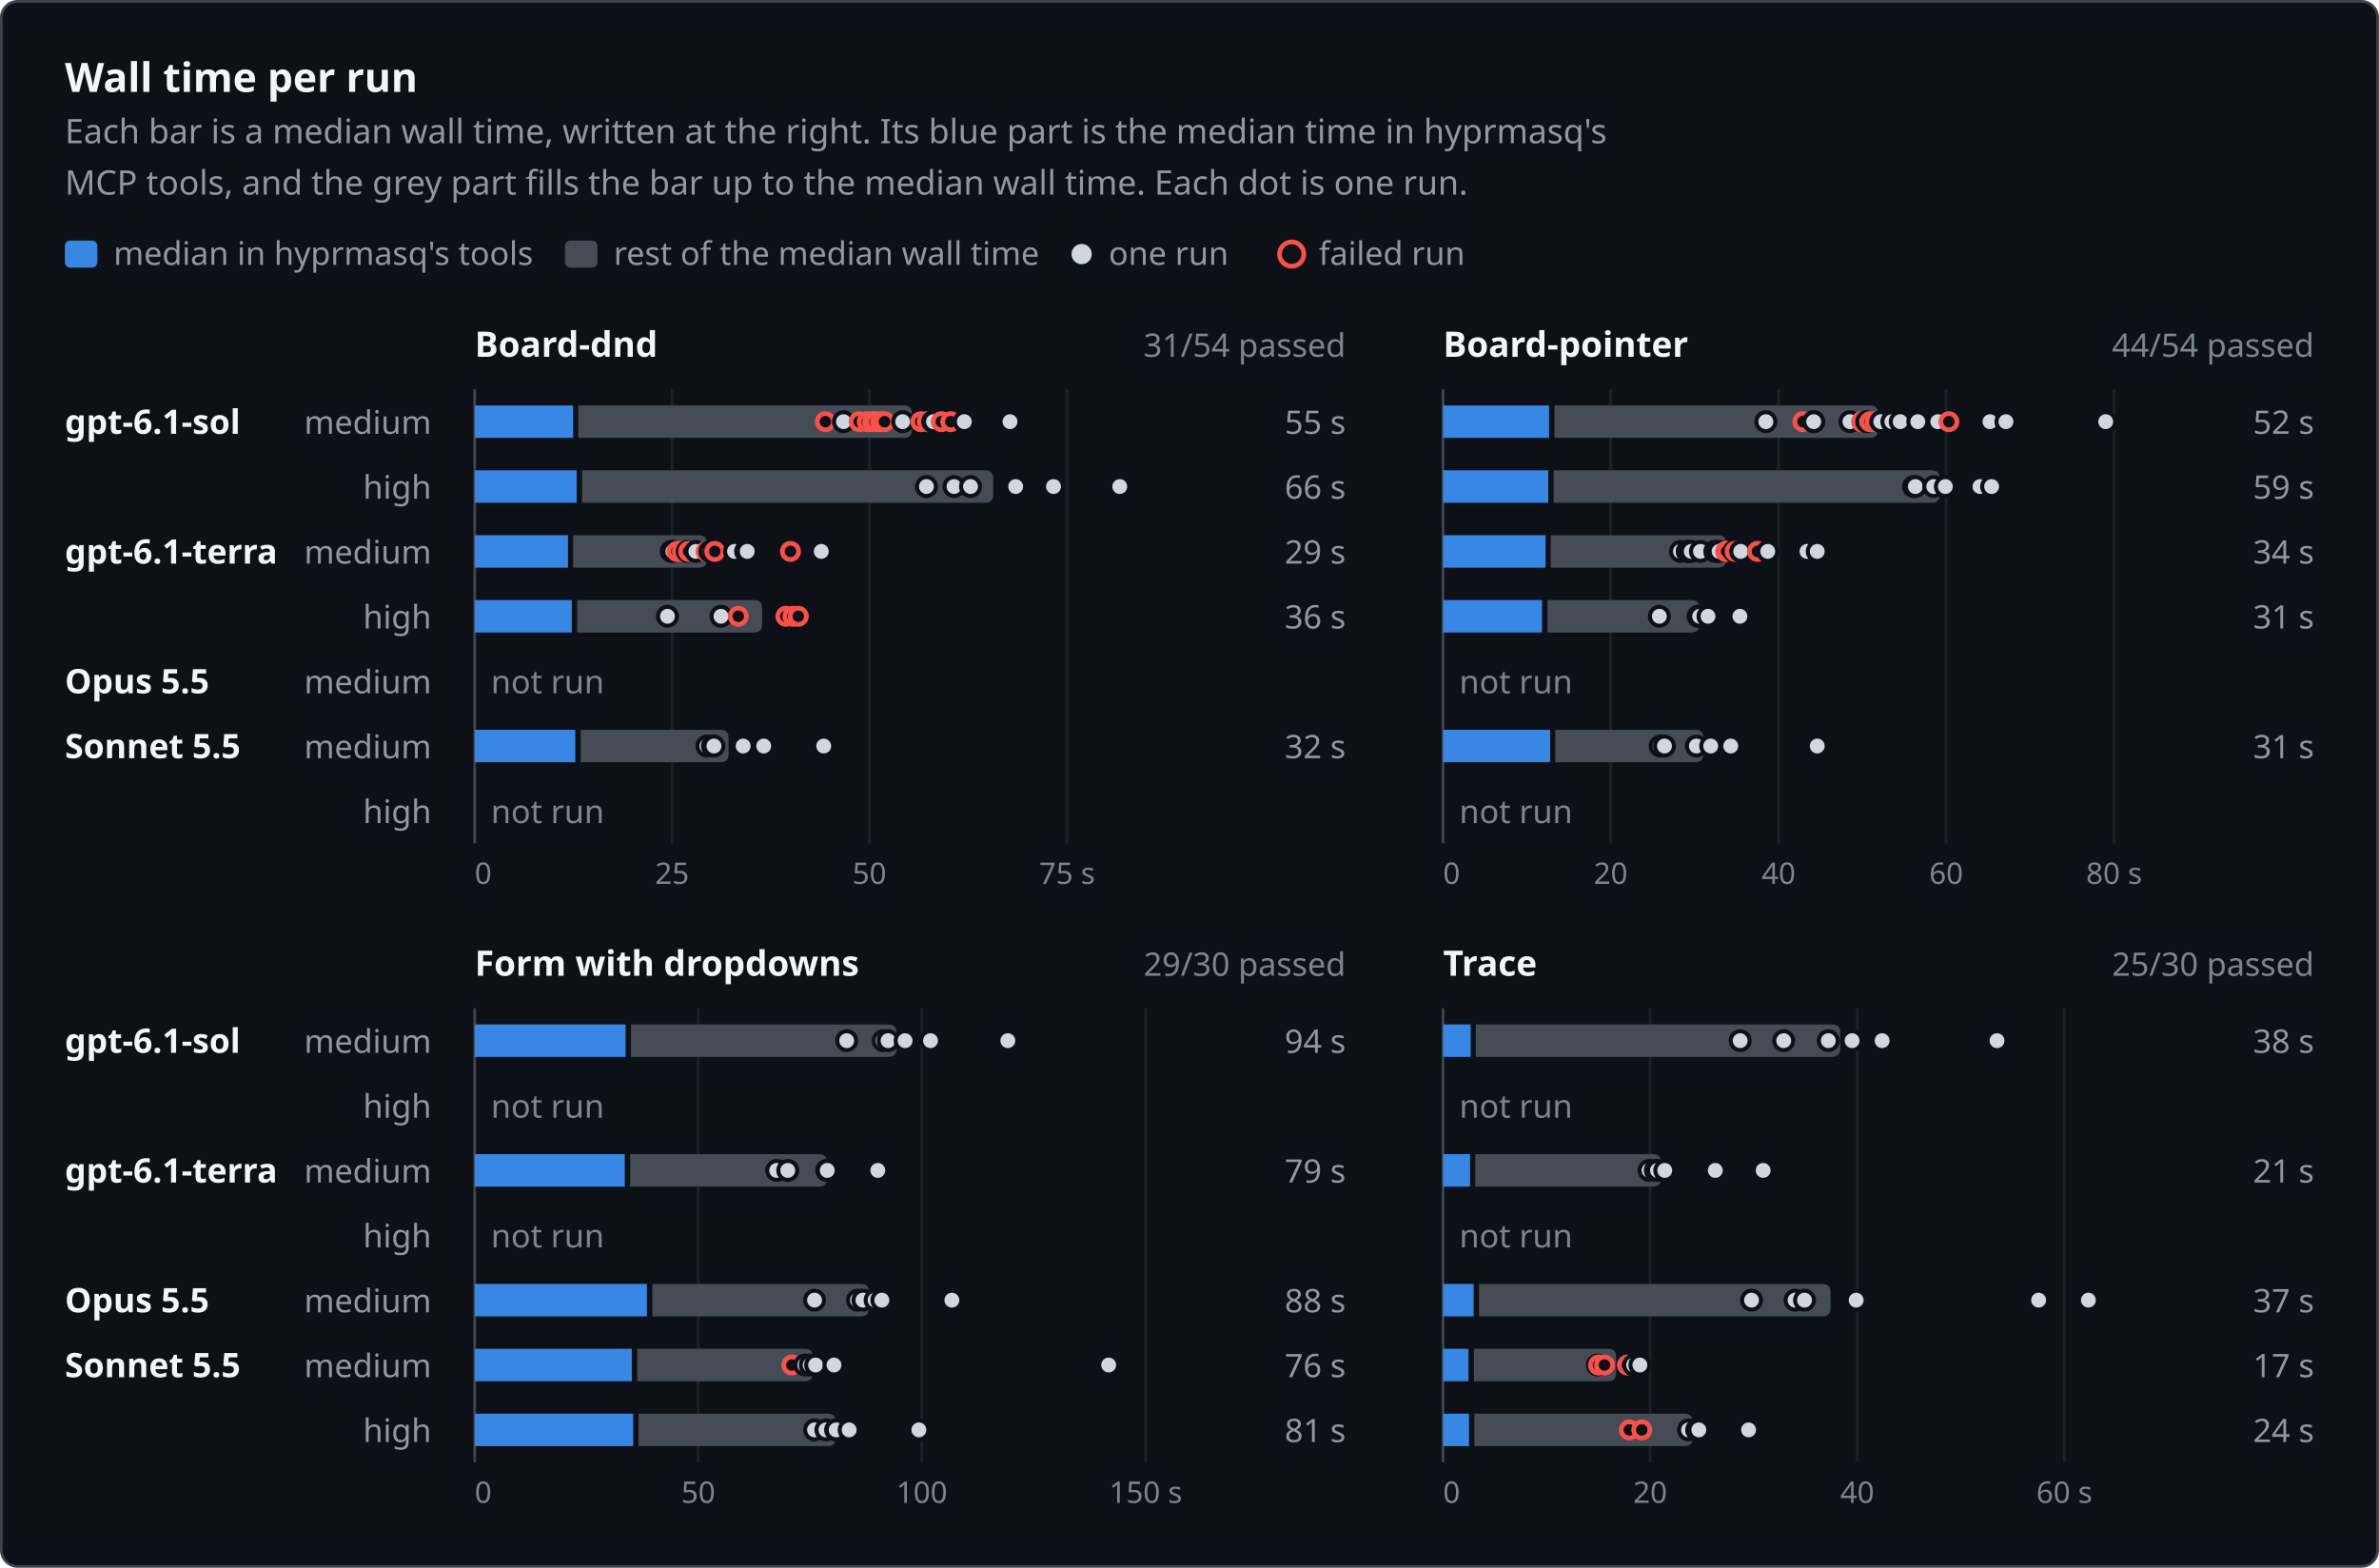
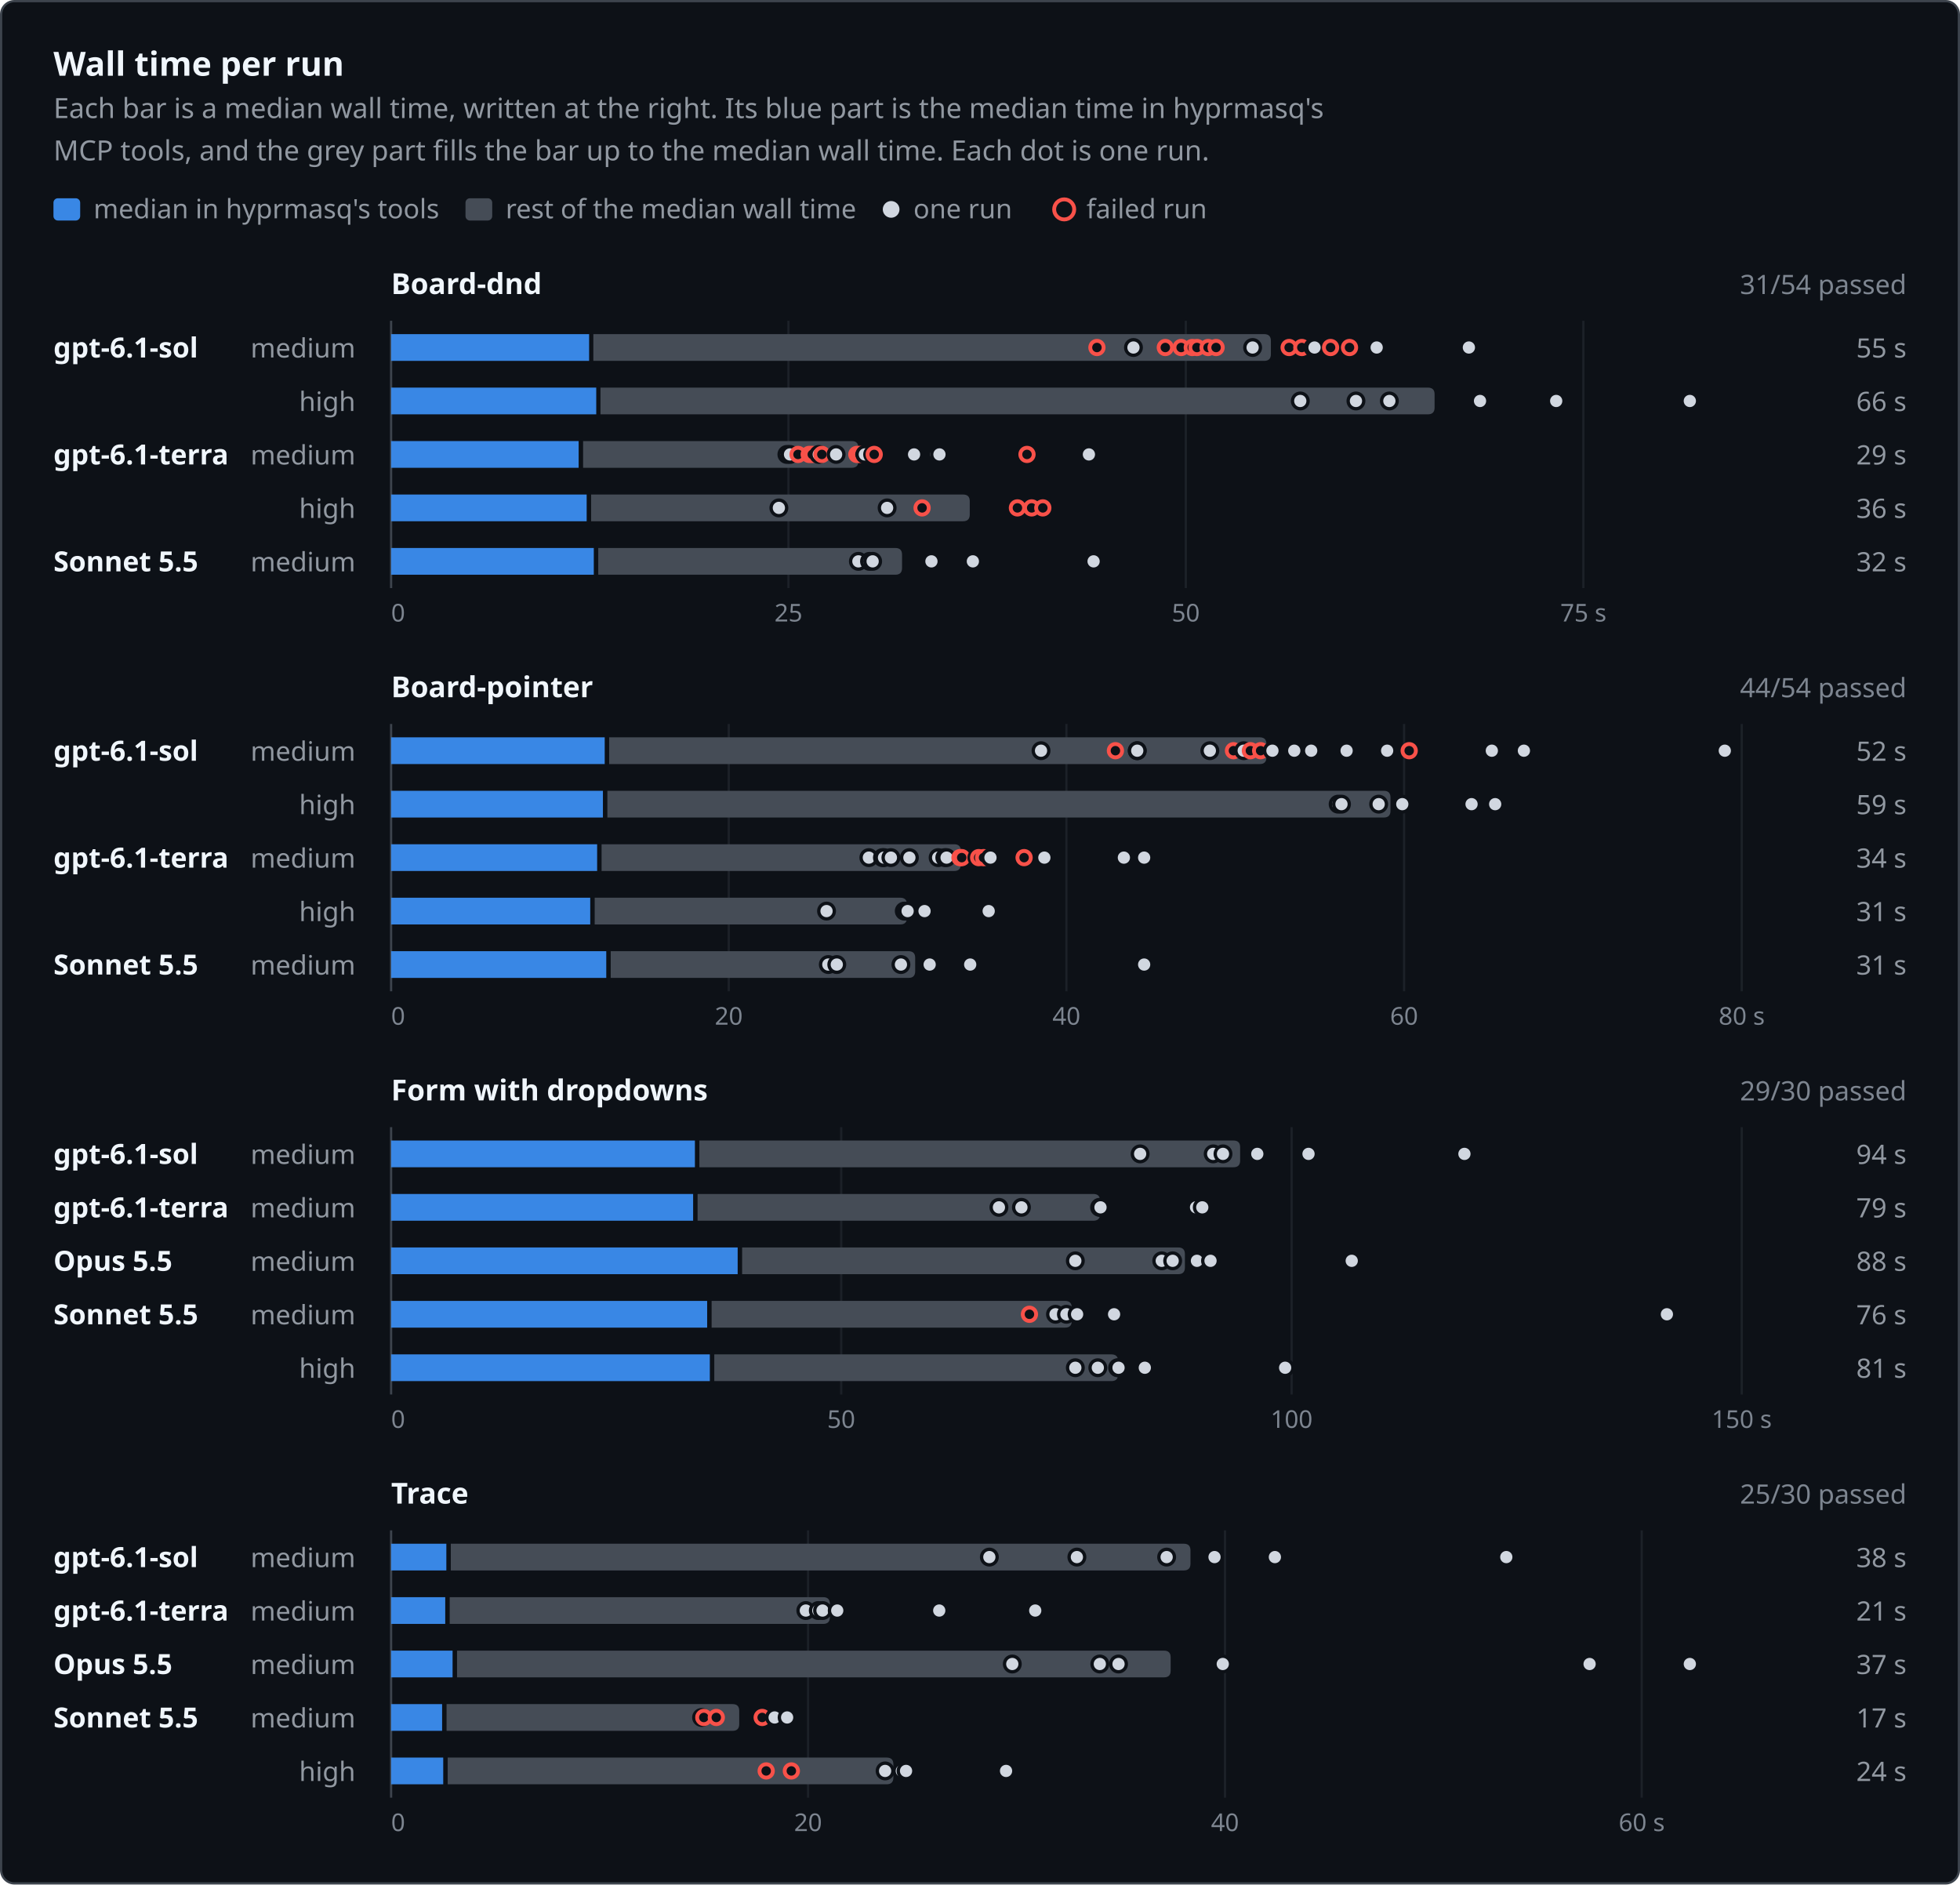
- <svg xmlns="http://www.w3.org/2000/svg" width="880" height="580" viewBox="0 0 880 580" role="img" aria-label="Wall time per run of each agent, a panel per task. Each bar is the median wall time with the median time in hyprmasq's tools inside it, and each dot one run.">
+ <svg xmlns="http://www.w3.org/2000/svg" width="880" height="846" viewBox="0 0 880 846" role="img" aria-label="Wall time per run of each agent, a panel per task. Each bar is the median wall time with the median time in hyprmasq's tools inside it, and each dot one run.">
  <style>text{font-family:-apple-system, BlinkMacSystemFont, "Segoe UI", "Noto Sans", Helvetica, Arial, sans-serif;font-variant-numeric:tabular-nums}.t{fill:#f0f6fc}.t2{fill:#9198a1}.m{fill:#7d8590}.bg{fill:#0d1117;stroke:#3d444d}.grid{stroke:#1c2128;stroke-width:1}.axis{stroke:#3d444d;stroke-width:1}.tools{fill:#3987e5}.out{fill:#454c56}.dot{fill:#d1d7e0;stroke:#0d1117;stroke-width:1.5}.miss{fill:#0d1117;stroke:#f85149;stroke-width:1.75}.pass{fill:#3fb950}.fail{fill:#0d1117;stroke:#f85149;stroke-width:1.75}.cut{stroke:#0d1117;stroke-width:2}.s0{fill:#3987e5}.s1{fill:#d95926}.s2{fill:#199e70}.s3{fill:#c98500}.s4{fill:#d55181}.s5{fill:#008300}.s6{fill:#9085e9}.s7{fill:#e66767}</style>
-   <rect x="0.5" y="0.5" width="879" height="579" rx="6" class="bg" />
+   <rect x="0.5" y="0.5" width="879" height="845" rx="6" class="bg" />
  <text x="24" y="34" class="t" font-size="15" font-weight="600">Wall time per run</text>
  <text x="24" y="53" class="t2" font-size="12.5">Each bar is a median wall time, written at the right. Its blue part is the median time in hyprmasq's</text>
  <text x="24" y="72" class="t2" font-size="12.5">MCP tools, and the grey part fills the bar up to the median wall time. Each dot is one run.</text>
  <rect x="24" y="89" width="12" height="10" class="tools" rx="2" />
  <text x="42" y="98" class="t2" font-size="12">median in hyprmasq's tools</text>
  <rect x="209" y="89" width="12" height="10" class="out" rx="2" />
  <text x="227" y="98" class="t2" font-size="12">rest of the median wall time</text>
  <circle cx="400.1" cy="94" r="4.5" class="dot" />
  <text x="410.1" y="98" class="t2" font-size="12">one run</text>
  <circle cx="477.8" cy="94" r="4.5" class="miss" />
  <text x="487.8" y="98" class="t2" font-size="12">failed run</text>
  <text x="175.6" y="132" class="t" font-size="13" font-weight="600">Board-dnd</text>
-   <text x="497.8" y="132" class="m" font-size="12" text-anchor="end">31/54 passed</text>
-   <line x1="175.6" y1="144" x2="175.6" y2="312" class="axis" />
-   <text x="175.6" y="327" class="m" font-size="11">0</text>
-   <line x1="248.6" y1="144" x2="248.6" y2="312" class="grid" />
-   <text x="248.6" y="327" class="m" font-size="11" text-anchor="middle">25</text>
-   <line x1="321.6" y1="144" x2="321.6" y2="312" class="grid" />
-   <text x="321.6" y="327" class="m" font-size="11" text-anchor="middle">50</text>
-   <line x1="394.7" y1="144" x2="394.7" y2="312" class="grid" />
-   <text x="394.7" y="327" class="m" font-size="11" text-anchor="middle">75 s</text>
-   <rect x="175.6" y="150" width="36.4" height="12" class="tools" />
-   <path d="M213.9 150H334.3Q337.3 150 337.3 153V159Q337.3 162 334.3 162H213.9Z" class="out" />
-   <circle cx="305.3" cy="156" r="3" class="miss" />
-   <circle cx="312" cy="156" r="3.5" class="dot" />
-   <circle cx="317.8" cy="156" r="3" class="miss" />
-   <circle cx="320.8" cy="156" r="3" class="miss" />
-   <circle cx="322.8" cy="156" r="3" class="miss" />
-   <circle cx="323.7" cy="156" r="3" class="miss" />
-   <circle cx="325.7" cy="156" r="3" class="miss" />
-   <circle cx="327.2" cy="156" r="3" class="miss" />
-   <circle cx="333.9" cy="156" r="3.5" class="dot" />
-   <circle cx="340.6" cy="156" r="3" class="miss" />
-   <circle cx="343" cy="156" r="3" class="miss" />
-   <circle cx="345" cy="156" r="3.5" class="dot" />
-   <circle cx="345.3" cy="156" r="3.5" class="dot" />
-   <circle cx="348.2" cy="156" r="3" class="miss" />
-   <circle cx="351.7" cy="156" r="3" class="miss" />
-   <circle cx="356.7" cy="156" r="3.5" class="dot" />
-   <circle cx="373.3" cy="156" r="3.5" class="dot" />
-   <circle cx="373.6" cy="156" r="3.5" class="dot" />
-   <text x="497.8" y="160.5" class="t2" font-size="12" text-anchor="end">55 s</text>
-   <rect x="175.6" y="174" width="37.7" height="12" class="tools" />
-   <path d="M215.3 174H364.4Q367.4 174 367.4 177V183Q367.4 186 364.4 186H215.3Z" class="out" />
-   <circle cx="342.7" cy="180" r="3.5" class="dot" />
-   <circle cx="352.9" cy="180" r="3.5" class="dot" />
-   <circle cx="359" cy="180" r="3.5" class="dot" />
-   <circle cx="375.7" cy="180" r="3.5" class="dot" />
-   <circle cx="389.7" cy="180" r="3.5" class="dot" />
-   <circle cx="414.2" cy="180" r="3.5" class="dot" />
-   <text x="497.8" y="184.5" class="t2" font-size="12" text-anchor="end">66 s</text>
-   <rect x="175.6" y="198" width="34.5" height="12" class="tools" />
-   <path d="M212 198H258.5Q261.5 198 261.5 201V207Q261.5 210 258.5 210H212Z" class="out" />
-   <circle cx="248.3" cy="204" r="3.5" class="dot" />
-   <circle cx="248.9" cy="204" r="3.5" class="dot" />
-   <circle cx="250.4" cy="204" r="3" class="miss" />
-   <circle cx="252.4" cy="204" r="3" class="miss" />
-   <circle cx="253" cy="204" r="3" class="miss" />
-   <circle cx="254.2" cy="204" r="3.5" class="dot" />
-   <circle cx="254.7" cy="204" r="3" class="miss" />
-   <circle cx="257.4" cy="204" r="3.5" class="dot" />
-   <circle cx="261.2" cy="204" r="3" class="miss" />
-   <circle cx="261.8" cy="204" r="3" class="miss" />
-   <circle cx="262.6" cy="204" r="3.5" class="dot" />
-   <circle cx="264.1" cy="204" r="3.5" class="dot" />
-   <circle cx="264.4" cy="204" r="3" class="miss" />
-   <circle cx="271.7" cy="204" r="3.5" class="dot" />
-   <circle cx="275.8" cy="204" r="3.5" class="dot" />
-   <circle cx="276.4" cy="204" r="3.5" class="dot" />
-   <circle cx="292.4" cy="204" r="3" class="miss" />
-   <circle cx="303.8" cy="204" r="3.5" class="dot" />
-   <text x="497.8" y="208.5" class="t2" font-size="12" text-anchor="end">29 s</text>
-   <rect x="175.6" y="222" width="35.9" height="12" class="tools" />
-   <path d="M213.5 222H278.9Q281.9 222 281.9 225V231Q281.9 234 278.9 234H213.5Z" class="out" />
-   <circle cx="246.9" cy="228" r="3.5" class="dot" />
-   <circle cx="266.7" cy="228" r="3.5" class="dot" />
-   <circle cx="273.1" cy="228" r="3" class="miss" />
-   <circle cx="290.7" cy="228" r="3" class="miss" />
-   <circle cx="293.3" cy="228" r="3" class="miss" />
-   <circle cx="295.3" cy="228" r="3" class="miss" />
-   <text x="497.8" y="232.5" class="t2" font-size="12" text-anchor="end">36 s</text>
-   <text x="181.6" y="256.5" class="m" font-size="12">not run</text>
-   <rect x="175.6" y="270" width="37.2" height="12" class="tools" />
-   <path d="M214.8 270H266.5Q269.5 270 269.5 273V279Q269.5 282 266.5 282H214.8Z" class="out" />
-   <circle cx="261.5" cy="276" r="3.5" class="dot" />
-   <circle cx="263.5" cy="276" r="3.5" class="dot" />
-   <circle cx="264.1" cy="276" r="3.5" class="dot" />
-   <circle cx="274.9" cy="276" r="3.5" class="dot" />
-   <circle cx="282.5" cy="276" r="3.5" class="dot" />
-   <circle cx="304.7" cy="276" r="3.5" class="dot" />
-   <text x="497.8" y="280.5" class="t2" font-size="12" text-anchor="end">32 s</text>
-   <text x="181.6" y="304.5" class="m" font-size="12">not run</text>
+   <text x="856" y="132" class="m" font-size="12" text-anchor="end">31/54 passed</text>
+   <line x1="175.6" y1="144" x2="175.6" y2="264" class="axis" />
+   <text x="175.6" y="279" class="m" font-size="11">0</text>
+   <line x1="354" y1="144" x2="354" y2="264" class="grid" />
+   <text x="354" y="279" class="m" font-size="11" text-anchor="middle">25</text>
+   <line x1="532.4" y1="144" x2="532.4" y2="264" class="grid" />
+   <text x="532.4" y="279" class="m" font-size="11" text-anchor="middle">50</text>
+   <line x1="710.9" y1="144" x2="710.9" y2="264" class="grid" />
+   <text x="710.9" y="279" class="m" font-size="11" text-anchor="middle">75 s</text>
+   <rect x="175.6" y="150" width="88.9" height="12" class="tools" />
+   <path d="M266.4 150H567.6Q570.6 150 570.6 153V159Q570.6 162 567.6 162H266.4Z" class="out" />
+   <circle cx="492.5" cy="156" r="3" class="miss" />
+   <circle cx="508.9" cy="156" r="3.5" class="dot" />
+   <circle cx="523.2" cy="156" r="3" class="miss" />
+   <circle cx="530.3" cy="156" r="3" class="miss" />
+   <circle cx="535.3" cy="156" r="3" class="miss" />
+   <circle cx="537.4" cy="156" r="3" class="miss" />
+   <circle cx="542.4" cy="156" r="3" class="miss" />
+   <circle cx="546" cy="156" r="3" class="miss" />
+   <circle cx="562.4" cy="156" r="3.5" class="dot" />
+   <circle cx="578.8" cy="156" r="3" class="miss" />
+   <circle cx="584.5" cy="156" r="3" class="miss" />
+   <circle cx="589.5" cy="156" r="3.5" class="dot" />
+   <circle cx="590.2" cy="156" r="3.5" class="dot" />
+   <circle cx="597.4" cy="156" r="3" class="miss" />
+   <circle cx="605.9" cy="156" r="3" class="miss" />
+   <circle cx="618.1" cy="156" r="3.5" class="dot" />
+   <circle cx="658.8" cy="156" r="3.5" class="dot" />
+   <circle cx="659.5" cy="156" r="3.5" class="dot" />
+   <text x="856" y="160.5" class="t2" font-size="12" text-anchor="end">55 s</text>
+   <rect x="175.6" y="174" width="92.1" height="12" class="tools" />
+   <path d="M269.6 174H641.1Q644.1 174 644.1 177V183Q644.1 186 641.1 186H269.6Z" class="out" />
+   <circle cx="583.8" cy="180" r="3.5" class="dot" />
+   <circle cx="608.8" cy="180" r="3.5" class="dot" />
+   <circle cx="623.8" cy="180" r="3.5" class="dot" />
+   <circle cx="664.5" cy="180" r="3.5" class="dot" />
+   <circle cx="698.7" cy="180" r="3.5" class="dot" />
+   <circle cx="758.7" cy="180" r="3.5" class="dot" />
+   <text x="856" y="184.5" class="t2" font-size="12" text-anchor="end">66 s</text>
+   <rect x="175.6" y="198" width="84.2" height="12" class="tools" />
+   <path d="M261.8 198H382.4Q385.4 198 385.4 201V207Q385.4 210 382.4 210H261.8Z" class="out" />
+   <circle cx="353.3" cy="204" r="3.5" class="dot" />
+   <circle cx="354.7" cy="204" r="3.5" class="dot" />
+   <circle cx="358.3" cy="204" r="3" class="miss" />
+   <circle cx="363.3" cy="204" r="3" class="miss" />
+   <circle cx="364.7" cy="204" r="3" class="miss" />
+   <circle cx="367.6" cy="204" r="3.5" class="dot" />
+   <circle cx="369" cy="204" r="3" class="miss" />
+   <circle cx="375.4" cy="204" r="3.5" class="dot" />
+   <circle cx="384.7" cy="204" r="3" class="miss" />
+   <circle cx="386.1" cy="204" r="3" class="miss" />
+   <circle cx="388.3" cy="204" r="3.5" class="dot" />
+   <circle cx="391.8" cy="204" r="3.5" class="dot" />
+   <circle cx="392.5" cy="204" r="3" class="miss" />
+   <circle cx="410.4" cy="204" r="3.5" class="dot" />
+   <circle cx="420.4" cy="204" r="3.5" class="dot" />
+   <circle cx="421.8" cy="204" r="3.5" class="dot" />
+   <circle cx="461.1" cy="204" r="3" class="miss" />
+   <circle cx="488.9" cy="204" r="3.5" class="dot" />
+   <text x="856" y="208.5" class="t2" font-size="12" text-anchor="end">29 s</text>
+   <rect x="175.6" y="222" width="87.8" height="12" class="tools" />
+   <path d="M265.4 222H432.4Q435.4 222 435.4 225V231Q435.4 234 432.4 234H265.4Z" class="out" />
+   <circle cx="349.7" cy="228" r="3.5" class="dot" />
+   <circle cx="398.3" cy="228" r="3.5" class="dot" />
+   <circle cx="414" cy="228" r="3" class="miss" />
+   <circle cx="456.8" cy="228" r="3" class="miss" />
+   <circle cx="463.2" cy="228" r="3" class="miss" />
+   <circle cx="468.2" cy="228" r="3" class="miss" />
+   <text x="856" y="232.5" class="t2" font-size="12" text-anchor="end">36 s</text>
+   <rect x="175.6" y="246" width="91" height="12" class="tools" />
+   <path d="M268.6 246H402Q405 246 405 249V255Q405 258 402 258H268.6Z" class="out" />
+   <circle cx="385.4" cy="252" r="3.5" class="dot" />
+   <circle cx="390.4" cy="252" r="3.5" class="dot" />
+   <circle cx="391.8" cy="252" r="3.5" class="dot" />
+   <circle cx="418.2" cy="252" r="3.5" class="dot" />
+   <circle cx="436.8" cy="252" r="3.5" class="dot" />
+   <circle cx="491" cy="252" r="3.5" class="dot" />
+   <text x="856" y="256.5" class="t2" font-size="12" text-anchor="end">32 s</text>
  <text x="24" y="160.5" class="t" font-size="12.5" font-weight="600">gpt-6.1-sol</text>
  <text x="159.6" y="160.5" class="t2" font-size="12" text-anchor="end">medium</text>
  <text x="159.6" y="184.5" class="t2" font-size="12" text-anchor="end">high</text>
  <text x="24" y="208.5" class="t" font-size="12.5" font-weight="600">gpt-6.1-terra</text>
  <text x="159.6" y="208.5" class="t2" font-size="12" text-anchor="end">medium</text>
  <text x="159.6" y="232.5" class="t2" font-size="12" text-anchor="end">high</text>
-   <text x="24" y="256.5" class="t" font-size="12.5" font-weight="600">Opus 5.5</text>
+   <text x="24" y="256.5" class="t" font-size="12.5" font-weight="600">Sonnet 5.5</text>
  <text x="159.6" y="256.5" class="t2" font-size="12" text-anchor="end">medium</text>
-   <text x="24" y="280.5" class="t" font-size="12.5" font-weight="600">Sonnet 5.5</text>
-   <text x="159.6" y="280.5" class="t2" font-size="12" text-anchor="end">medium</text>
-   <text x="159.6" y="304.5" class="t2" font-size="12" text-anchor="end">high</text>
-   <text x="533.8" y="132" class="t" font-size="13" font-weight="600">Board-pointer</text>
-   <text x="856" y="132" class="m" font-size="12" text-anchor="end">44/54 passed</text>
-   <line x1="533.8" y1="144" x2="533.8" y2="312" class="axis" />
-   <text x="533.8" y="327" class="m" font-size="11">0</text>
-   <line x1="595.8" y1="144" x2="595.8" y2="312" class="grid" />
-   <text x="595.8" y="327" class="m" font-size="11" text-anchor="middle">20</text>
-   <line x1="657.9" y1="144" x2="657.9" y2="312" class="grid" />
-   <text x="657.9" y="327" class="m" font-size="11" text-anchor="middle">40</text>
-   <line x1="719.9" y1="144" x2="719.9" y2="312" class="grid" />
-   <text x="719.9" y="327" class="m" font-size="11" text-anchor="middle">60</text>
-   <line x1="782" y1="144" x2="782" y2="312" class="grid" />
-   <text x="782" y="327" class="m" font-size="11" text-anchor="middle">80 s</text>
-   <rect x="533.8" y="150" width="39.2" height="12" class="tools" />
-   <path d="M575 150H691.7Q694.7 150 694.7 153V159Q694.7 162 691.7 162H575Z" class="out" />
-   <circle cx="653.2" cy="156" r="3.5" class="dot" />
-   <circle cx="666.9" cy="156" r="3" class="miss" />
-   <circle cx="670.9" cy="156" r="3.5" class="dot" />
-   <circle cx="670.9" cy="156" r="3.5" class="dot" />
-   <circle cx="684.3" cy="156" r="3.5" class="dot" />
-   <circle cx="688.6" cy="156" r="3" class="miss" />
-   <circle cx="690.5" cy="156" r="3.5" class="dot" />
-   <circle cx="691.7" cy="156" r="3" class="miss" />
-   <circle cx="693.6" cy="156" r="3" class="miss" />
-   <circle cx="695.7" cy="156" r="3.5" class="dot" />
-   <circle cx="699.8" cy="156" r="3.5" class="dot" />
-   <circle cx="702.9" cy="156" r="3.5" class="dot" />
-   <circle cx="709.4" cy="156" r="3.5" class="dot" />
-   <circle cx="716.8" cy="156" r="3.5" class="dot" />
-   <circle cx="720.9" cy="156" r="3" class="miss" />
-   <circle cx="736.1" cy="156" r="3.5" class="dot" />
-   <circle cx="742" cy="156" r="3.5" class="dot" />
-   <circle cx="778.9" cy="156" r="3.5" class="dot" />
-   <text x="856" y="160.5" class="t2" font-size="12" text-anchor="end">52 s</text>
-   <rect x="533.8" y="174" width="38.9" height="12" class="tools" />
-   <path d="M574.7 174H714.5Q717.5 174 717.5 177V183Q717.5 186 714.5 186H574.7Z" class="out" />
-   <circle cx="707.8" cy="180" r="3.5" class="dot" />
-   <circle cx="708.5" cy="180" r="3.5" class="dot" />
-   <circle cx="715.3" cy="180" r="3.5" class="dot" />
-   <circle cx="719.6" cy="180" r="3.5" class="dot" />
-   <circle cx="732.4" cy="180" r="3.5" class="dot" />
-   <circle cx="736.7" cy="180" r="3.5" class="dot" />
-   <text x="856" y="184.5" class="t2" font-size="12" text-anchor="end">59 s</text>
-   <rect x="533.8" y="198" width="37.9" height="12" class="tools" />
-   <path d="M573.6 198H635.5Q638.5 198 638.5 201V207Q638.5 210 635.5 210H573.6Z" class="out" />
-   <circle cx="621.6" cy="204" r="3.5" class="dot" />
-   <circle cx="624.1" cy="204" r="3.5" class="dot" />
-   <circle cx="624.4" cy="204" r="3.5" class="dot" />
-   <circle cx="625.6" cy="204" r="3.5" class="dot" />
-   <circle cx="629" cy="204" r="3.5" class="dot" />
-   <circle cx="634.3" cy="204" r="3.5" class="dot" />
-   <circle cx="635.6" cy="204" r="3.5" class="dot" />
-   <circle cx="635.9" cy="204" r="3.5" class="dot" />
-   <circle cx="638.3" cy="204" r="3" class="miss" />
-   <circle cx="638.7" cy="204" r="3" class="miss" />
-   <circle cx="641.4" cy="204" r="3.5" class="dot" />
-   <circle cx="641.8" cy="204" r="3" class="miss" />
-   <circle cx="642.7" cy="204" r="3" class="miss" />
-   <circle cx="643.9" cy="204" r="3.5" class="dot" />
-   <circle cx="650.1" cy="204" r="3" class="miss" />
-   <circle cx="653.9" cy="204" r="3.5" class="dot" />
-   <circle cx="668.4" cy="204" r="3.5" class="dot" />
-   <circle cx="672.2" cy="204" r="3.5" class="dot" />
-   <text x="856" y="208.5" class="t2" font-size="12" text-anchor="end">34 s</text>
-   <rect x="533.8" y="222" width="36.6" height="12" class="tools" />
-   <path d="M572.4 222H625.6Q628.6 222 628.6 225V231Q628.6 234 625.6 234H572.4Z" class="out" />
-   <circle cx="613.8" cy="228" r="3.5" class="dot" />
-   <circle cx="628.1" cy="228" r="3.5" class="dot" />
-   <circle cx="628.4" cy="228" r="3.5" class="dot" />
-   <circle cx="628.7" cy="228" r="3.5" class="dot" />
-   <circle cx="631.8" cy="228" r="3.5" class="dot" />
-   <circle cx="643.6" cy="228" r="3.5" class="dot" />
-   <text x="856" y="232.5" class="t2" font-size="12" text-anchor="end">31 s</text>
-   <text x="539.8" y="256.5" class="m" font-size="12">not run</text>
-   <rect x="533.8" y="270" width="39.6" height="12" class="tools" />
-   <path d="M575.3 270H627.1Q630.1 270 630.1 273V279Q630.1 282 627.1 282H575.3Z" class="out" />
-   <circle cx="614.1" cy="276" r="3.5" class="dot" />
-   <circle cx="615.7" cy="276" r="3.5" class="dot" />
-   <circle cx="627.5" cy="276" r="3.5" class="dot" />
-   <circle cx="632.8" cy="276" r="3.5" class="dot" />
-   <circle cx="640.2" cy="276" r="3.5" class="dot" />
-   <circle cx="672.2" cy="276" r="3.5" class="dot" />
-   <text x="856" y="280.5" class="t2" font-size="12" text-anchor="end">31 s</text>
-   <text x="539.8" y="304.5" class="m" font-size="12">not run</text>
-   <text x="175.6" y="361" class="t" font-size="13" font-weight="600">Form with dropdowns</text>
-   <text x="497.8" y="361" class="m" font-size="12" text-anchor="end">29/30 passed</text>
-   <line x1="175.6" y1="373" x2="175.6" y2="541" class="axis" />
-   <text x="175.6" y="556" class="m" font-size="11">0</text>
-   <line x1="258.3" y1="373" x2="258.3" y2="541" class="grid" />
-   <text x="258.3" y="556" class="m" font-size="11" text-anchor="middle">50</text>
-   <line x1="341" y1="373" x2="341" y2="541" class="grid" />
-   <text x="341" y="556" class="m" font-size="11" text-anchor="middle">100</text>
-   <line x1="423.8" y1="373" x2="423.8" y2="541" class="grid" />
-   <text x="423.8" y="556" class="m" font-size="11" text-anchor="middle">150 s</text>
-   <rect x="175.6" y="379" width="55.8" height="12" class="tools" />
-   <path d="M233.4 379H328.6Q331.6 379 331.6 382V388Q331.6 391 328.6 391H233.4Z" class="out" />
-   <circle cx="313.2" cy="385" r="3.5" class="dot" />
-   <circle cx="326.7" cy="385" r="3.5" class="dot" />
-   <circle cx="328.5" cy="385" r="3.5" class="dot" />
-   <circle cx="334.8" cy="385" r="3.5" class="dot" />
-   <circle cx="344.2" cy="385" r="3.5" class="dot" />
-   <circle cx="372.8" cy="385" r="3.5" class="dot" />
-   <text x="497.8" y="389.5" class="t2" font-size="12" text-anchor="end">94 s</text>
-   <text x="181.6" y="413.5" class="m" font-size="12">not run</text>
-   <rect x="175.6" y="427" width="55.5" height="12" class="tools" />
-   <path d="M233.1 427H302.9Q305.9 427 305.9 430V436Q305.9 439 302.9 439H233.1Z" class="out" />
-   <circle cx="287.3" cy="433" r="3.5" class="dot" />
-   <circle cx="291.4" cy="433" r="3.5" class="dot" />
-   <circle cx="305.8" cy="433" r="3.5" class="dot" />
-   <circle cx="306" cy="433" r="3.5" class="dot" />
-   <circle cx="323.5" cy="433" r="3.5" class="dot" />
-   <circle cx="324.7" cy="433" r="3.5" class="dot" />
-   <text x="497.8" y="437.5" class="t2" font-size="12" text-anchor="end">79 s</text>
-   <text x="181.6" y="461.5" class="m" font-size="12">not run</text>
-   <rect x="175.6" y="475" width="63.7" height="12" class="tools" />
-   <path d="M241.3 475H318.4Q321.4 475 321.4 478V484Q321.4 487 318.4 487H241.3Z" class="out" />
-   <circle cx="301.3" cy="481" r="3.5" class="dot" />
-   <circle cx="317.2" cy="481" r="3.5" class="dot" />
-   <circle cx="319.2" cy="481" r="3.5" class="dot" />
-   <circle cx="323.7" cy="481" r="3.5" class="dot" />
-   <circle cx="326.2" cy="481" r="3.5" class="dot" />
-   <circle cx="352.1" cy="481" r="3.5" class="dot" />
-   <text x="497.8" y="485.5" class="t2" font-size="12" text-anchor="end">88 s</text>
-   <rect x="175.6" y="499" width="58.1" height="12" class="tools" />
-   <path d="M235.7 499H297.7Q300.7 499 300.7 502V508Q300.7 511 297.7 511H235.7Z" class="out" />
-   <circle cx="292.9" cy="505" r="3" class="miss" />
-   <circle cx="297.7" cy="505" r="3.5" class="dot" />
-   <circle cx="299.7" cy="505" r="3.5" class="dot" />
-   <circle cx="301.7" cy="505" r="3.5" class="dot" />
-   <circle cx="308.5" cy="505" r="3.5" class="dot" />
-   <circle cx="410.1" cy="505" r="3.5" class="dot" />
-   <text x="497.8" y="509.5" class="t2" font-size="12" text-anchor="end">76 s</text>
-   <rect x="175.6" y="523" width="58.6" height="12" class="tools" />
-   <path d="M236.2 523H306.2Q309.2 523 309.2 526V532Q309.2 535 306.2 535H236.2Z" class="out" />
-   <circle cx="301.3" cy="529" r="3.5" class="dot" />
-   <circle cx="305.5" cy="529" r="3.5" class="dot" />
-   <circle cx="309.1" cy="529" r="3.5" class="dot" />
-   <circle cx="309.3" cy="529" r="3.5" class="dot" />
-   <circle cx="314.1" cy="529" r="3.5" class="dot" />
-   <circle cx="339.9" cy="529" r="3.5" class="dot" />
-   <text x="497.8" y="533.5" class="t2" font-size="12" text-anchor="end">81 s</text>
-   <text x="24" y="389.5" class="t" font-size="12.5" font-weight="600">gpt-6.1-sol</text>
+   <text x="175.6" y="313" class="t" font-size="13" font-weight="600">Board-pointer</text>
+   <text x="856" y="313" class="m" font-size="12" text-anchor="end">44/54 passed</text>
+   <line x1="175.6" y1="325" x2="175.6" y2="445" class="axis" />
+   <text x="175.6" y="460" class="m" font-size="11">0</text>
+   <line x1="327.2" y1="325" x2="327.2" y2="445" class="grid" />
+   <text x="327.2" y="460" class="m" font-size="11" text-anchor="middle">20</text>
+   <line x1="478.8" y1="325" x2="478.8" y2="445" class="grid" />
+   <text x="478.8" y="460" class="m" font-size="11" text-anchor="middle">40</text>
+   <line x1="630.4" y1="325" x2="630.4" y2="445" class="grid" />
+   <text x="630.4" y="460" class="m" font-size="11" text-anchor="middle">60</text>
+   <line x1="782" y1="325" x2="782" y2="445" class="grid" />
+   <text x="782" y="460" class="m" font-size="11" text-anchor="middle">80 s</text>
+   <rect x="175.6" y="331" width="95.9" height="12" class="tools" />
+   <path d="M273.5 331H565.6Q568.6 331 568.6 334V340Q568.6 343 565.6 343H273.5Z" class="out" />
+   <circle cx="467.4" cy="337" r="3.5" class="dot" />
+   <circle cx="500.8" cy="337" r="3" class="miss" />
+   <circle cx="510.6" cy="337" r="3.5" class="dot" />
+   <circle cx="510.6" cy="337" r="3.5" class="dot" />
+   <circle cx="543.2" cy="337" r="3.5" class="dot" />
+   <circle cx="553.8" cy="337" r="3" class="miss" />
+   <circle cx="558.4" cy="337" r="3.5" class="dot" />
+   <circle cx="561.4" cy="337" r="3" class="miss" />
+   <circle cx="566" cy="337" r="3" class="miss" />
+   <circle cx="571.3" cy="337" r="3.5" class="dot" />
+   <circle cx="581.1" cy="337" r="3.5" class="dot" />
+   <circle cx="588.7" cy="337" r="3.5" class="dot" />
+   <circle cx="604.6" cy="337" r="3.5" class="dot" />
+   <circle cx="622.8" cy="337" r="3.5" class="dot" />
+   <circle cx="632.7" cy="337" r="3" class="miss" />
+   <circle cx="669.8" cy="337" r="3.5" class="dot" />
+   <circle cx="684.2" cy="337" r="3.5" class="dot" />
+   <circle cx="774.4" cy="337" r="3.5" class="dot" />
+   <text x="856" y="341.5" class="t2" font-size="12" text-anchor="end">52 s</text>
+   <rect x="175.6" y="355" width="95.1" height="12" class="tools" />
+   <path d="M272.7 355H621.3Q624.3 355 624.3 358V364Q624.3 367 621.3 367H272.7Z" class="out" />
+   <circle cx="600.8" cy="361" r="3.5" class="dot" />
+   <circle cx="602.3" cy="361" r="3.5" class="dot" />
+   <circle cx="619" cy="361" r="3.5" class="dot" />
+   <circle cx="629.6" cy="361" r="3.5" class="dot" />
+   <circle cx="660.7" cy="361" r="3.5" class="dot" />
+   <circle cx="671.3" cy="361" r="3.5" class="dot" />
+   <text x="856" y="365.5" class="t2" font-size="12" text-anchor="end">59 s</text>
+   <rect x="175.6" y="379" width="92.5" height="12" class="tools" />
+   <path d="M270.1 379H428.4Q431.4 379 431.4 382V388Q431.4 391 428.4 391H270.1Z" class="out" />
+   <circle cx="390.1" cy="385" r="3.5" class="dot" />
+   <circle cx="396.2" cy="385" r="3.5" class="dot" />
+   <circle cx="396.9" cy="385" r="3.5" class="dot" />
+   <circle cx="400" cy="385" r="3.5" class="dot" />
+   <circle cx="408.3" cy="385" r="3.5" class="dot" />
+   <circle cx="421.2" cy="385" r="3.5" class="dot" />
+   <circle cx="424.2" cy="385" r="3.5" class="dot" />
+   <circle cx="425" cy="385" r="3.5" class="dot" />
+   <circle cx="431" cy="385" r="3" class="miss" />
+   <circle cx="431.8" cy="385" r="3" class="miss" />
+   <circle cx="438.6" cy="385" r="3.5" class="dot" />
+   <circle cx="439.4" cy="385" r="3" class="miss" />
+   <circle cx="441.6" cy="385" r="3" class="miss" />
+   <circle cx="444.7" cy="385" r="3.5" class="dot" />
+   <circle cx="459.8" cy="385" r="3" class="miss" />
+   <circle cx="468.9" cy="385" r="3.5" class="dot" />
+   <circle cx="504.6" cy="385" r="3.5" class="dot" />
+   <circle cx="513.7" cy="385" r="3.5" class="dot" />
+   <text x="856" y="389.5" class="t2" font-size="12" text-anchor="end">34 s</text>
+   <rect x="175.6" y="403" width="89.4" height="12" class="tools" />
+   <path d="M267 403H404.2Q407.2 403 407.2 406V412Q407.2 415 404.2 415H267Z" class="out" />
+   <circle cx="371.1" cy="409" r="3.5" class="dot" />
+   <circle cx="406" cy="409" r="3.5" class="dot" />
+   <circle cx="406.8" cy="409" r="3.5" class="dot" />
+   <circle cx="407.5" cy="409" r="3.5" class="dot" />
+   <circle cx="415.1" cy="409" r="3.5" class="dot" />
+   <circle cx="443.9" cy="409" r="3.5" class="dot" />
+   <text x="856" y="413.5" class="t2" font-size="12" text-anchor="end">31 s</text>
+   <rect x="175.6" y="427" width="96.6" height="12" class="tools" />
+   <path d="M274.2 427H407.9Q410.9 427 410.9 430V436Q410.9 439 407.9 439H274.2Z" class="out" />
+   <circle cx="371.9" cy="433" r="3.5" class="dot" />
+   <circle cx="375.7" cy="433" r="3.5" class="dot" />
+   <circle cx="404.5" cy="433" r="3.5" class="dot" />
+   <circle cx="417.4" cy="433" r="3.5" class="dot" />
+   <circle cx="435.6" cy="433" r="3.5" class="dot" />
+   <circle cx="513.7" cy="433" r="3.5" class="dot" />
+   <text x="856" y="437.5" class="t2" font-size="12" text-anchor="end">31 s</text>
+   <text x="24" y="341.5" class="t" font-size="12.5" font-weight="600">gpt-6.1-sol</text>
+   <text x="159.6" y="341.5" class="t2" font-size="12" text-anchor="end">medium</text>
+   <text x="159.6" y="365.5" class="t2" font-size="12" text-anchor="end">high</text>
+   <text x="24" y="389.5" class="t" font-size="12.5" font-weight="600">gpt-6.1-terra</text>
  <text x="159.6" y="389.5" class="t2" font-size="12" text-anchor="end">medium</text>
  <text x="159.6" y="413.5" class="t2" font-size="12" text-anchor="end">high</text>
-   <text x="24" y="437.5" class="t" font-size="12.5" font-weight="600">gpt-6.1-terra</text>
+   <text x="24" y="437.5" class="t" font-size="12.5" font-weight="600">Sonnet 5.5</text>
  <text x="159.6" y="437.5" class="t2" font-size="12" text-anchor="end">medium</text>
-   <text x="159.6" y="461.5" class="t2" font-size="12" text-anchor="end">high</text>
-   <text x="24" y="485.5" class="t" font-size="12.5" font-weight="600">Opus 5.5</text>
-   <text x="159.6" y="485.5" class="t2" font-size="12" text-anchor="end">medium</text>
-   <text x="24" y="509.5" class="t" font-size="12.5" font-weight="600">Sonnet 5.5</text>
-   <text x="159.6" y="509.5" class="t2" font-size="12" text-anchor="end">medium</text>
-   <text x="159.6" y="533.5" class="t2" font-size="12" text-anchor="end">high</text>
-   <text x="533.8" y="361" class="t" font-size="13" font-weight="600">Trace</text>
-   <text x="856" y="361" class="m" font-size="12" text-anchor="end">25/30 passed</text>
-   <line x1="533.8" y1="373" x2="533.8" y2="541" class="axis" />
-   <text x="533.8" y="556" class="m" font-size="11">0</text>
-   <line x1="610.4" y1="373" x2="610.4" y2="541" class="grid" />
-   <text x="610.4" y="556" class="m" font-size="11" text-anchor="middle">20</text>
-   <line x1="687" y1="373" x2="687" y2="541" class="grid" />
-   <text x="687" y="556" class="m" font-size="11" text-anchor="middle">40</text>
-   <line x1="763.6" y1="373" x2="763.6" y2="541" class="grid" />
-   <text x="763.6" y="556" class="m" font-size="11" text-anchor="middle">60 s</text>
-   <rect x="533.8" y="379" width="10.2" height="12" class="tools" />
-   <path d="M545.9 379H677.7Q680.7 379 680.7 382V388Q680.7 391 677.7 391H545.9Z" class="out" />
-   <circle cx="643.7" cy="385" r="3.5" class="dot" />
-   <circle cx="659.8" cy="385" r="3.5" class="dot" />
-   <circle cx="676.3" cy="385" r="3.5" class="dot" />
-   <circle cx="685.1" cy="385" r="3.5" class="dot" />
-   <circle cx="696.2" cy="385" r="3.5" class="dot" />
-   <circle cx="738.7" cy="385" r="3.5" class="dot" />
-   <text x="856" y="389.5" class="t2" font-size="12" text-anchor="end">38 s</text>
-   <text x="539.8" y="413.5" class="m" font-size="12">not run</text>
-   <rect x="533.8" y="427" width="10" height="12" class="tools" />
-   <path d="M545.7 427H611.4Q614.4 427 614.4 430V436Q614.4 439 611.4 439H545.7Z" class="out" />
-   <circle cx="610" cy="433" r="3.5" class="dot" />
-   <circle cx="612.3" cy="433" r="3.5" class="dot" />
-   <circle cx="613.1" cy="433" r="3.5" class="dot" />
-   <circle cx="615.8" cy="433" r="3.5" class="dot" />
-   <circle cx="634.5" cy="433" r="3.5" class="dot" />
-   <circle cx="652.2" cy="433" r="3.5" class="dot" />
-   <text x="856" y="437.5" class="t2" font-size="12" text-anchor="end">21 s</text>
-   <text x="539.8" y="461.5" class="m" font-size="12">not run</text>
-   <rect x="533.8" y="475" width="11.3" height="12" class="tools" />
-   <path d="M547.1 475H674.1Q677.1 475 677.1 478V484Q677.1 487 674.1 487H547.1Z" class="out" />
-   <circle cx="647.9" cy="481" r="3.5" class="dot" />
-   <circle cx="664" cy="481" r="3.5" class="dot" />
-   <circle cx="667.5" cy="481" r="3.5" class="dot" />
-   <circle cx="686.6" cy="481" r="3.5" class="dot" />
-   <circle cx="754.1" cy="481" r="3.5" class="dot" />
-   <circle cx="772.5" cy="481" r="3.5" class="dot" />
-   <text x="856" y="485.5" class="t2" font-size="12" text-anchor="end">37 s</text>
-   <rect x="533.8" y="499" width="9.4" height="12" class="tools" />
-   <path d="M545.2 499H594.8Q597.8 499 597.8 502V508Q597.8 511 594.8 511H545.2Z" class="out" />
-   <circle cx="590.9" cy="505" r="3.5" class="dot" />
-   <circle cx="591.3" cy="505" r="3" class="miss" />
-   <circle cx="593.5" cy="505" r="3" class="miss" />
-   <circle cx="602" cy="505" r="3" class="miss" />
-   <circle cx="604.3" cy="505" r="3.5" class="dot" />
-   <circle cx="606.6" cy="505" r="3.5" class="dot" />
-   <text x="856" y="509.5" class="t2" font-size="12" text-anchor="end">17 s</text>
-   <rect x="533.8" y="523" width="9.6" height="12" class="tools" />
-   <path d="M545.4 523H623.1Q626.1 523 626.1 526V532Q626.1 535 623.1 535H545.4Z" class="out" />
-   <circle cx="602.7" cy="529" r="3" class="miss" />
-   <circle cx="607.3" cy="529" r="3" class="miss" />
-   <circle cx="624.6" cy="529" r="3.5" class="dot" />
-   <circle cx="627.6" cy="529" r="3.5" class="dot" />
-   <circle cx="628.4" cy="529" r="3.5" class="dot" />
-   <circle cx="646.8" cy="529" r="3.5" class="dot" />
-   <text x="856" y="533.5" class="t2" font-size="12" text-anchor="end">24 s</text>
+   <text x="175.6" y="494" class="t" font-size="13" font-weight="600">Form with dropdowns</text>
+   <text x="856" y="494" class="m" font-size="12" text-anchor="end">29/30 passed</text>
+   <line x1="175.6" y1="506" x2="175.6" y2="626" class="axis" />
+   <text x="175.6" y="641" class="m" font-size="11">0</text>
+   <line x1="377.7" y1="506" x2="377.7" y2="626" class="grid" />
+   <text x="377.7" y="641" class="m" font-size="11" text-anchor="middle">50</text>
+   <line x1="579.9" y1="506" x2="579.9" y2="626" class="grid" />
+   <text x="579.9" y="641" class="m" font-size="11" text-anchor="middle">100</text>
+   <line x1="782" y1="506" x2="782" y2="626" class="grid" />
+   <text x="782" y="641" class="m" font-size="11" text-anchor="middle">150 s</text>
+   <rect x="175.6" y="512" width="136.4" height="12" class="tools" />
+   <path d="M314 512H553.8Q556.8 512 556.8 515V521Q556.8 524 553.8 524H314Z" class="out" />
+   <circle cx="511.9" cy="518" r="3.5" class="dot" />
+   <circle cx="544.7" cy="518" r="3.5" class="dot" />
+   <circle cx="549.1" cy="518" r="3.5" class="dot" />
+   <circle cx="564.5" cy="518" r="3.5" class="dot" />
+   <circle cx="587.5" cy="518" r="3.5" class="dot" />
+   <circle cx="657.5" cy="518" r="3.5" class="dot" />
+   <text x="856" y="522.5" class="t2" font-size="12" text-anchor="end">94 s</text>
+   <rect x="175.6" y="536" width="135.6" height="12" class="tools" />
+   <path d="M313.2 536H490.9Q493.9 536 493.9 539V545Q493.9 548 490.9 548H313.2Z" class="out" />
+   <circle cx="448.5" cy="542" r="3.5" class="dot" />
+   <circle cx="458.6" cy="542" r="3.5" class="dot" />
+   <circle cx="493.7" cy="542" r="3.5" class="dot" />
+   <circle cx="494.1" cy="542" r="3.5" class="dot" />
+   <circle cx="537" cy="542" r="3.5" class="dot" />
+   <circle cx="539.8" cy="542" r="3.5" class="dot" />
+   <text x="856" y="546.5" class="t2" font-size="12" text-anchor="end">79 s</text>
+   <rect x="175.6" y="560" width="155.6" height="12" class="tools" />
+   <path d="M333.2 560H529Q532 560 532 563V569Q532 572 529 572H333.2Z" class="out" />
+   <circle cx="482.8" cy="566" r="3.5" class="dot" />
+   <circle cx="521.6" cy="566" r="3.5" class="dot" />
+   <circle cx="526.5" cy="566" r="3.5" class="dot" />
+   <circle cx="537.4" cy="566" r="3.5" class="dot" />
+   <circle cx="543.5" cy="566" r="3.5" class="dot" />
+   <circle cx="606.9" cy="566" r="3.5" class="dot" />
+   <text x="856" y="570.5" class="t2" font-size="12" text-anchor="end">88 s</text>
+   <rect x="175.6" y="584" width="141.9" height="12" class="tools" />
+   <path d="M319.5 584H478.2Q481.2 584 481.2 587V593Q481.2 596 478.2 596H319.5Z" class="out" />
+   <circle cx="462.2" cy="590" r="3" class="miss" />
+   <circle cx="473.9" cy="590" r="3.5" class="dot" />
+   <circle cx="478.8" cy="590" r="3.5" class="dot" />
+   <circle cx="483.6" cy="590" r="3.5" class="dot" />
+   <circle cx="500.2" cy="590" r="3.5" class="dot" />
+   <circle cx="748.4" cy="590" r="3.5" class="dot" />
+   <text x="856" y="594.5" class="t2" font-size="12" text-anchor="end">76 s</text>
+   <rect x="175.6" y="608" width="143.1" height="12" class="tools" />
+   <path d="M320.7 608H499Q502 608 502 611V617Q502 620 499 620H320.7Z" class="out" />
+   <circle cx="482.8" cy="614" r="3.5" class="dot" />
+   <circle cx="492.9" cy="614" r="3.5" class="dot" />
+   <circle cx="501.8" cy="614" r="3.5" class="dot" />
+   <circle cx="502.2" cy="614" r="3.5" class="dot" />
+   <circle cx="514" cy="614" r="3.5" class="dot" />
+   <circle cx="577" cy="614" r="3.5" class="dot" />
+   <text x="856" y="618.5" class="t2" font-size="12" text-anchor="end">81 s</text>
+   <text x="24" y="522.5" class="t" font-size="12.5" font-weight="600">gpt-6.1-sol</text>
+   <text x="159.6" y="522.5" class="t2" font-size="12" text-anchor="end">medium</text>
+   <text x="24" y="546.5" class="t" font-size="12.5" font-weight="600">gpt-6.1-terra</text>
+   <text x="159.6" y="546.5" class="t2" font-size="12" text-anchor="end">medium</text>
+   <text x="24" y="570.5" class="t" font-size="12.5" font-weight="600">Opus 5.5</text>
+   <text x="159.6" y="570.5" class="t2" font-size="12" text-anchor="end">medium</text>
+   <text x="24" y="594.5" class="t" font-size="12.5" font-weight="600">Sonnet 5.5</text>
+   <text x="159.6" y="594.5" class="t2" font-size="12" text-anchor="end">medium</text>
+   <text x="159.6" y="618.5" class="t2" font-size="12" text-anchor="end">high</text>
+   <text x="175.6" y="675" class="t" font-size="13" font-weight="600">Trace</text>
+   <text x="856" y="675" class="m" font-size="12" text-anchor="end">25/30 passed</text>
+   <line x1="175.6" y1="687" x2="175.6" y2="807" class="axis" />
+   <text x="175.6" y="822" class="m" font-size="11">0</text>
+   <line x1="362.8" y1="687" x2="362.8" y2="807" class="grid" />
+   <text x="362.8" y="822" class="m" font-size="11" text-anchor="middle">20</text>
+   <line x1="550" y1="687" x2="550" y2="807" class="grid" />
+   <text x="550" y="822" class="m" font-size="11" text-anchor="middle">40</text>
+   <line x1="737.1" y1="687" x2="737.1" y2="807" class="grid" />
+   <text x="737.1" y="822" class="m" font-size="11" text-anchor="middle">60 s</text>
+   <rect x="175.6" y="693" width="24.8" height="12" class="tools" />
+   <path d="M202.4 693H531.5Q534.5 693 534.5 696V702Q534.5 705 531.5 705H202.4Z" class="out" />
+   <circle cx="444.2" cy="699" r="3.5" class="dot" />
+   <circle cx="483.5" cy="699" r="3.5" class="dot" />
+   <circle cx="523.8" cy="699" r="3.5" class="dot" />
+   <circle cx="545.3" cy="699" r="3.5" class="dot" />
+   <circle cx="572.4" cy="699" r="3.5" class="dot" />
+   <circle cx="676.3" cy="699" r="3.5" class="dot" />
+   <text x="856" y="703.5" class="t2" font-size="12" text-anchor="end">38 s</text>
+   <rect x="175.6" y="717" width="24.3" height="12" class="tools" />
+   <path d="M201.9 717H369.6Q372.6 717 372.6 720V726Q372.6 729 369.6 729H201.9Z" class="out" />
+   <circle cx="361.8" cy="723" r="3.5" class="dot" />
+   <circle cx="367.4" cy="723" r="3.5" class="dot" />
+   <circle cx="369.3" cy="723" r="3.5" class="dot" />
+   <circle cx="375.9" cy="723" r="3.5" class="dot" />
+   <circle cx="421.7" cy="723" r="3.5" class="dot" />
+   <circle cx="464.8" cy="723" r="3.5" class="dot" />
+   <text x="856" y="727.5" class="t2" font-size="12" text-anchor="end">21 s</text>
+   <rect x="175.6" y="741" width="27.6" height="12" class="tools" />
+   <path d="M205.2 741H522.6Q525.6 741 525.6 744V750Q525.6 753 522.6 753H205.2Z" class="out" />
+   <circle cx="454.5" cy="747" r="3.5" class="dot" />
+   <circle cx="493.8" cy="747" r="3.5" class="dot" />
+   <circle cx="502.2" cy="747" r="3.5" class="dot" />
+   <circle cx="549" cy="747" r="3.5" class="dot" />
+   <circle cx="713.7" cy="747" r="3.5" class="dot" />
+   <circle cx="758.7" cy="747" r="3.5" class="dot" />
+   <text x="856" y="751.5" class="t2" font-size="12" text-anchor="end">37 s</text>
+   <rect x="175.6" y="765" width="22.9" height="12" class="tools" />
+   <path d="M200.5 765H328.9Q331.9 765 331.9 768V774Q331.9 777 328.9 777H200.5Z" class="out" />
+   <circle cx="315" cy="771" r="3.5" class="dot" />
+   <circle cx="316" cy="771" r="3" class="miss" />
+   <circle cx="321.6" cy="771" r="3" class="miss" />
+   <circle cx="342.2" cy="771" r="3" class="miss" />
+   <circle cx="347.8" cy="771" r="3.5" class="dot" />
+   <circle cx="353.4" cy="771" r="3.5" class="dot" />
+   <text x="856" y="775.5" class="t2" font-size="12" text-anchor="end">17 s</text>
+   <rect x="175.6" y="789" width="23.4" height="12" class="tools" />
+   <path d="M201 789H398.1Q401.1 789 401.1 792V798Q401.1 801 398.1 801H201Z" class="out" />
+   <circle cx="344" cy="795" r="3" class="miss" />
+   <circle cx="355.3" cy="795" r="3" class="miss" />
+   <circle cx="397.4" cy="795" r="3.5" class="dot" />
+   <circle cx="404.9" cy="795" r="3.5" class="dot" />
+   <circle cx="406.8" cy="795" r="3.5" class="dot" />
+   <circle cx="451.7" cy="795" r="3.5" class="dot" />
+   <text x="856" y="799.5" class="t2" font-size="12" text-anchor="end">24 s</text>
+   <text x="24" y="703.5" class="t" font-size="12.5" font-weight="600">gpt-6.1-sol</text>
+   <text x="159.6" y="703.5" class="t2" font-size="12" text-anchor="end">medium</text>
+   <text x="24" y="727.5" class="t" font-size="12.5" font-weight="600">gpt-6.1-terra</text>
+   <text x="159.6" y="727.5" class="t2" font-size="12" text-anchor="end">medium</text>
+   <text x="24" y="751.5" class="t" font-size="12.5" font-weight="600">Opus 5.5</text>
+   <text x="159.6" y="751.5" class="t2" font-size="12" text-anchor="end">medium</text>
+   <text x="24" y="775.5" class="t" font-size="12.5" font-weight="600">Sonnet 5.5</text>
+   <text x="159.6" y="775.5" class="t2" font-size="12" text-anchor="end">medium</text>
+   <text x="159.6" y="799.5" class="t2" font-size="12" text-anchor="end">high</text>
</svg>
